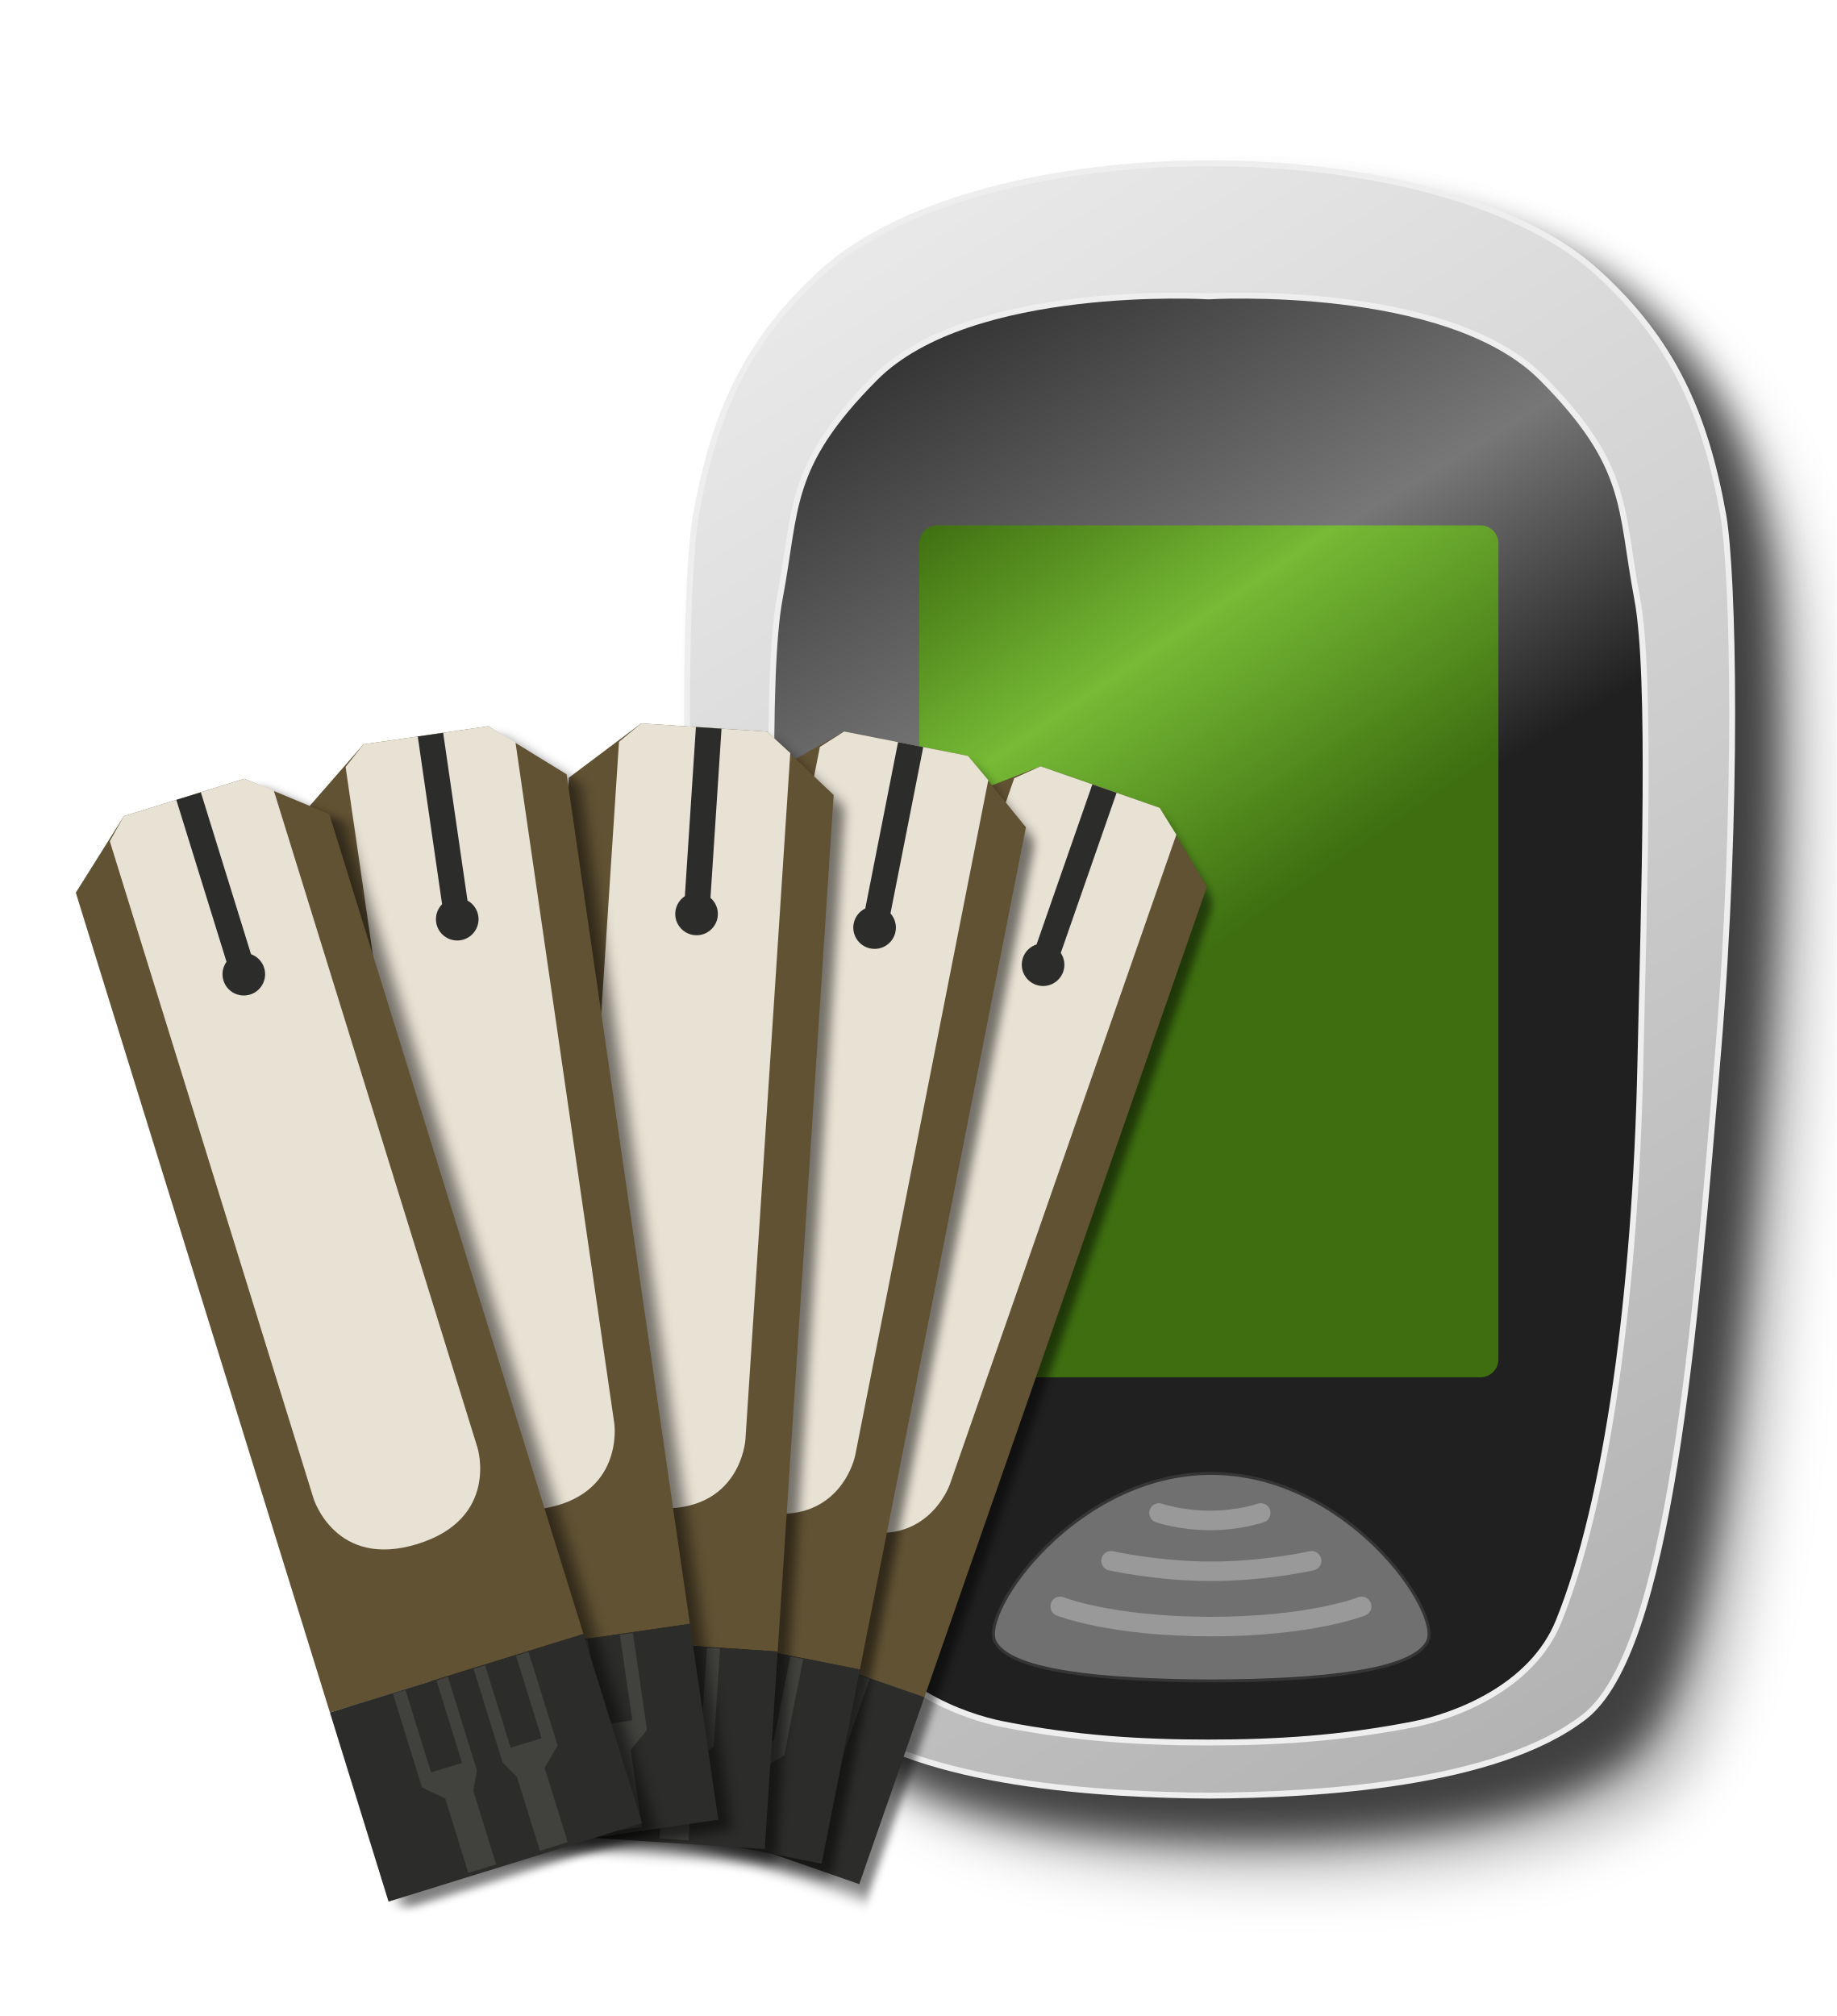
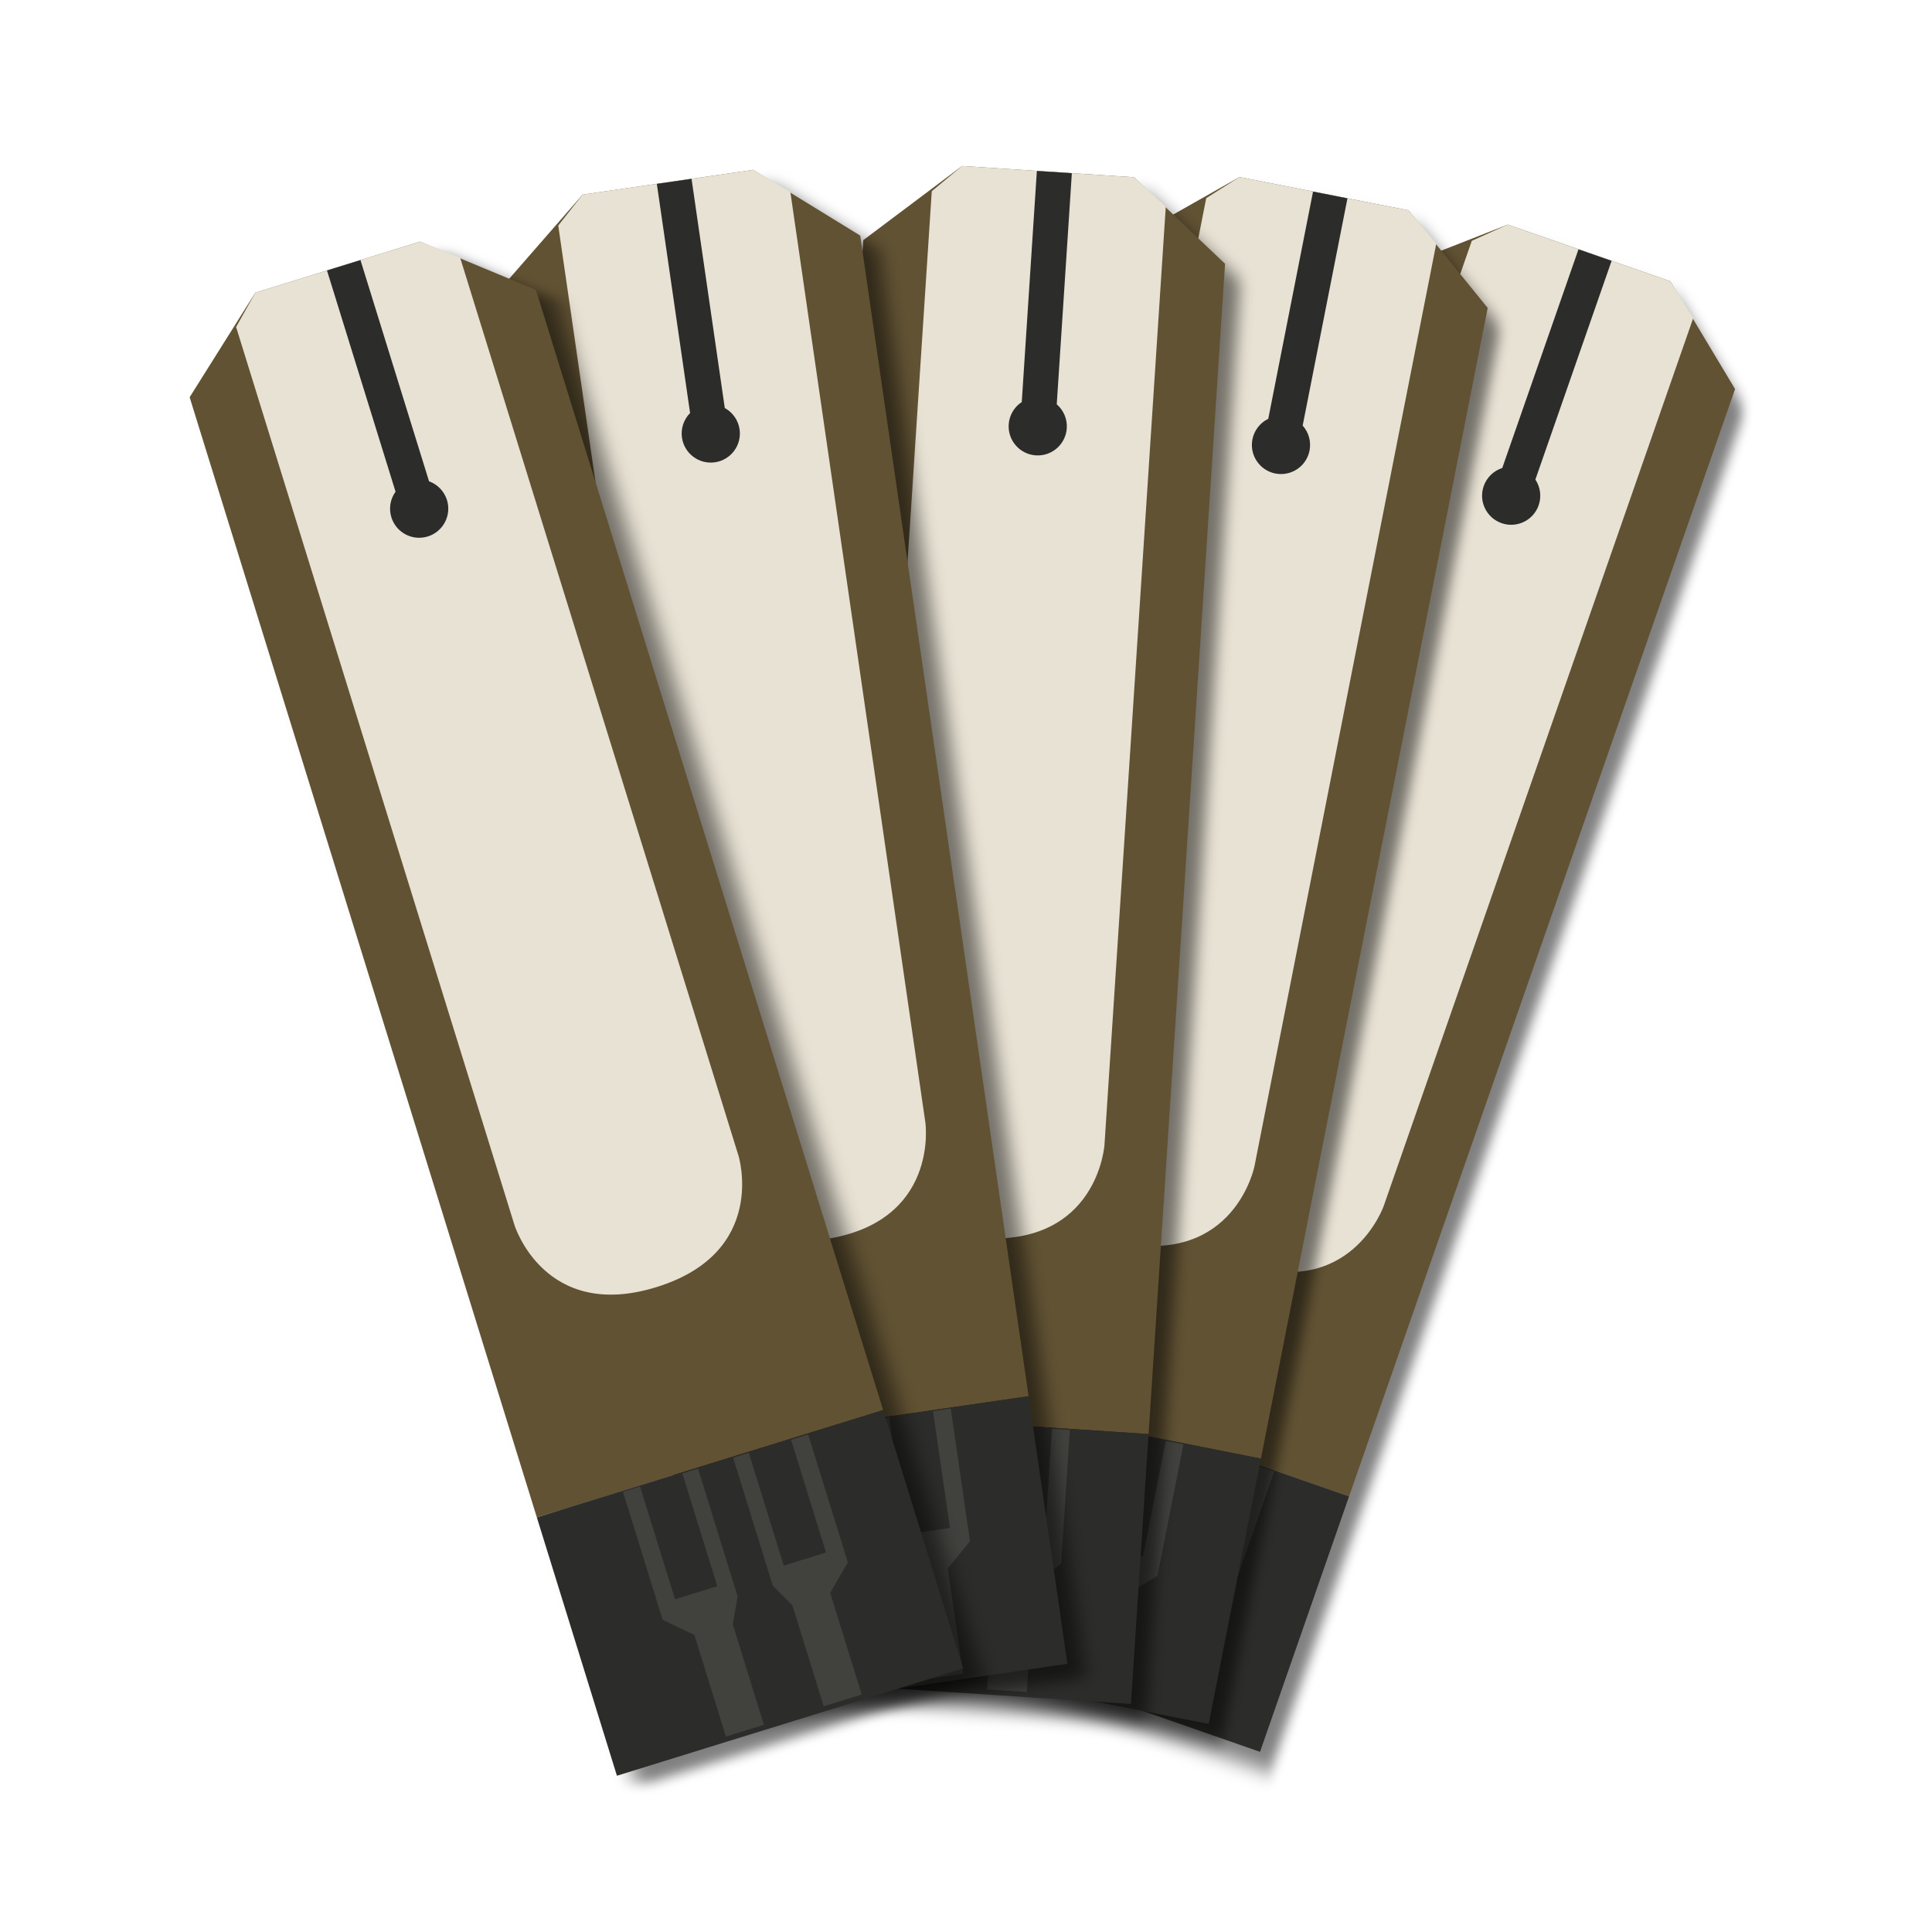
- <svg xmlns="http://www.w3.org/2000/svg" xmlns:xlink="http://www.w3.org/1999/xlink" width="55.626mm" height="61.058mm" viewBox="0 0 55.626 61.058" version="1.1" id="svg8">
+ <svg xmlns="http://www.w3.org/2000/svg" width="50mm" height="50mm" viewBox="0 0 50 50" version="1.1" id="svg8">
  <defs id="defs2">
-     <linearGradient id="linearGradient5222">
-       <stop style="stop-color:#3e6f10;stop-opacity:1" offset="0" id="stop5214" />
-       <stop id="stop5216" offset="0.5" style="stop-color:#3e6f10;stop-opacity:1" />
-       <stop style="stop-color:#76ba34;stop-opacity:1" offset="0.772" id="stop5218" />
-       <stop style="stop-color:#3f6f10;stop-opacity:1" offset="1" id="stop5220" />
-     </linearGradient>
-     <linearGradient id="linearGradient5190">
-       <stop id="stop5186" offset="0" style="stop-color:#202020;stop-opacity:1" />
-       <stop style="stop-color:#202020;stop-opacity:1" offset="0.539" id="stop5192" />
-       <stop id="stop5194" offset="0.709" style="stop-color:#777777;stop-opacity:1" />
-       <stop id="stop5188" offset="1" style="stop-color:#202020;stop-opacity:1" />
-     </linearGradient>
-     <linearGradient id="linearGradient5176">
-       <stop id="stop5172" offset="0" style="stop-color:#aeaeae;stop-opacity:1" />
-       <stop id="stop5174" offset="1" style="stop-color:#eeeeee;stop-opacity:1" />
-     </linearGradient>
    <filter style="color-interpolation-filters:sRGB" id="filter5394">
      <feFlood flood-opacity="0.498" flood-color="rgb(0,0,0)" result="flood" id="feFlood5384" />
      <feComposite in="flood" in2="SourceGraphic" operator="in" result="composite1" id="feComposite5386" />
      <feGaussianBlur in="composite1" stdDeviation="1" result="blur" id="feGaussianBlur5388" />
      <feOffset dx="2" dy="2" result="offset" id="feOffset5390" />
      <feComposite in="SourceGraphic" in2="offset" operator="over" result="fbSourceGraphic" id="feComposite5392" />
      <feColorMatrix result="fbSourceGraphicAlpha" in="fbSourceGraphic" values="0 0 0 -1 0 0 0 0 -1 0 0 0 0 -1 0 0 0 0 1 0" id="feColorMatrix5396" />
      <feFlood id="feFlood5398" flood-opacity="0.498" flood-color="rgb(0,0,0)" result="flood" in="fbSourceGraphic" />
      <feComposite in2="fbSourceGraphic" id="feComposite5400" in="flood" operator="in" result="composite1" />
      <feGaussianBlur id="feGaussianBlur5402" in="composite1" stdDeviation="1" result="blur" />
      <feOffset id="feOffset5404" dx="2" dy="2" result="offset" />
      <feComposite in2="offset" id="feComposite5406" in="fbSourceGraphic" operator="over" result="composite2" />
    </filter>
    <filter style="color-interpolation-filters:sRGB" id="filter5718">
      <feFlood flood-opacity="0.498" flood-color="rgb(0,0,0)" result="flood" id="feFlood5708" />
      <feComposite in="flood" in2="SourceGraphic" operator="in" result="composite1" id="feComposite5710" />
      <feGaussianBlur in="composite1" stdDeviation="1" result="blur" id="feGaussianBlur5712" />
      <feOffset dx="2" dy="2" result="offset" id="feOffset5714" />
      <feComposite in="SourceGraphic" in2="offset" operator="over" result="composite2" id="feComposite5716" />
    </filter>
    <filter style="color-interpolation-filters:sRGB" id="filter5880">
      <feFlood flood-opacity="0.498" flood-color="rgb(0,0,0)" result="flood" id="feFlood5870" />
      <feComposite in="flood" in2="SourceGraphic" operator="in" result="composite1" id="feComposite5872" />
      <feGaussianBlur in="composite1" stdDeviation="1" result="blur" id="feGaussianBlur5874" />
      <feOffset dx="2" dy="2" result="offset" id="feOffset5876" />
      <feComposite in="SourceGraphic" in2="offset" operator="over" result="composite2" id="feComposite5878" />
    </filter>
-     <linearGradient xlink:href="#linearGradient5176" id="linearGradient5921" gradientUnits="userSpaceOnUse" x1="169.807" y1="309.798" x2="116.252" y2="226.152" />
-     <linearGradient xlink:href="#linearGradient5176" id="linearGradient5923" gradientUnits="userSpaceOnUse" x1="169.807" y1="309.798" x2="116.252" y2="226.152" />
-     <linearGradient xlink:href="#linearGradient5190" id="linearGradient5925" gradientUnits="userSpaceOnUse" x1="165.375" y1="307.077" x2="120.569" y2="232.935" />
-     <linearGradient xlink:href="#linearGradient5190" id="linearGradient5927" gradientUnits="userSpaceOnUse" x1="165.375" y1="307.077" x2="120.569" y2="232.935" />
-     <linearGradient xlink:href="#linearGradient5222" id="linearGradient5929" gradientUnits="userSpaceOnUse" gradientTransform="translate(-12.54769,1121.266)" x1="234.104" y1="261.542" x2="136.077" y2="117.331" />
  </defs>
-   <g id="layer1" transform="translate(-185.7809,-388.4206)">
-     <g id="g6461" transform="matrix(0.7939914,0,0,0.7939914,55.02464,33.96231)">
-       <g id="g5919" transform="matrix(0.5380073,0,0,0.5380073,397.9195,200.3671)">
-         <g id="g5917" transform="matrix(0.4188246,0,0,0.4188246,-420.0774,-24.15192)">
-           <g transform="matrix(3.303658,0,0,3.303658,-299.8601,430.1588)" id="g5891" style="display:inline;fill:url(#linearGradient5923);fill-opacity:1;stroke:#eeeeee;stroke-width:0.303;stroke-miterlimit:4;stroke-dasharray:none;stroke-opacity:1;filter:url(#filter5394)">
-             <path id="path5889" d="m 123.837,305.77 c -4.392,-3.398 -5.675,-19.753 -6.871,-34.169 -1.03,-12.409 -0.791,-24.462 -0.249,-27.466 0.916,-5.079 2.549,-8.867 6.475,-12.419 4.086,-3.697 12.01,-5.563 19.838,-5.563 7.828,0 15.752,1.866 19.838,5.563 3.927,3.553 5.559,7.34 6.475,12.419 0.542,3.005 0.78,15.057 -0.249,27.466 -1.196,14.417 -2.479,30.771 -6.871,34.169 -4.513,3.491 -13.779,3.997 -19.193,4.028 -5.414,-0.031 -14.68,-0.537 -19.193,-4.028 z" style="fill:url(#linearGradient5921);fill-opacity:1;stroke:#eeeeee;stroke-width:0.303;stroke-linecap:butt;stroke-linejoin:miter;stroke-miterlimit:4;stroke-dasharray:none;stroke-opacity:1" />
-           </g>
-           <g transform="matrix(3.303658,0,0,3.303658,-299.8601,430.1588)" id="g5895" style="fill:url(#linearGradient5927);fill-opacity:1;stroke:#eeeeee;stroke-width:0.303;stroke-miterlimit:4;stroke-dasharray:none;stroke-opacity:1">
-             <path style="fill:url(#linearGradient5925);fill-opacity:1;stroke:#eeeeee;stroke-width:0.303;stroke-linecap:butt;stroke-linejoin:miter;stroke-miterlimit:4;stroke-dasharray:none;stroke-opacity:1" d="m 153.472,306.147 c 2.099,-0.409 6.06,-1.868 7.441,-5.271 2.532,-6.238 3.934,-17.054 4.186,-28.37 0.197,-8.85 0.578,-20.147 -0.155,-24.029 -0.89,-4.712 -0.383,-6.781 -4.883,-11.317 -4.872,-4.911 -17.089,-4.186 -17.089,-4.186 0,0 -12.217,-0.725 -17.089,4.186 -4.5,4.536 -3.994,6.606 -4.883,11.317 -0.733,3.882 -0.352,15.18 -0.155,24.029 0.251,11.317 1.653,22.132 4.186,28.37 1.381,3.403 5.343,4.862 7.441,5.271 3.709,0.723 6.986,0.93 10.5,0.93 3.514,0 6.791,-0.207 10.5,-0.93 z" id="path5893" />
-           </g>
-           <g transform="matrix(3.303658,0,0,3.303658,-299.8601,430.1588)" style="display:inline;fill:#707070;fill-opacity:1;stroke:#353535;stroke-width:0.151;stroke-miterlimit:4;stroke-dasharray:none;stroke-opacity:1" id="g5899">
-             <path style="fill:#707070;fill-opacity:1;stroke:#353535;stroke-width:0.151;stroke-linecap:butt;stroke-linejoin:miter;stroke-miterlimit:4;stroke-dasharray:none;stroke-opacity:1" d="m 154.192,301.912 c 0.787,-1.509 -4.122,-8.624 -11.077,-8.624 -6.954,0 -11.864,7.115 -11.077,8.624 0.787,1.509 5.386,1.987 11.077,2.01 5.691,-0.023 10.29,-0.501 11.077,-2.01 z" id="path5897" />
-           </g>
-           <rect style="display:inline;opacity:0.99;fill:url(#linearGradient5929);fill-opacity:1;stroke:none;stroke-width:3.519;stroke-linecap:round;stroke-linejoin:miter;stroke-miterlimit:4;stroke-dasharray:none;stroke-dashoffset:0;stroke-opacity:1" id="rect5901" width="98.027" height="144.211" x="123.529" y="1238.597" ry="3.036" />
-           <g transform="matrix(3.303658,0,0,3.303658,-299.8601,430.1588)" style="display:inline;fill:none;fill-opacity:1;stroke:#999999;stroke-opacity:1" id="g5915">
-             <g id="g5905" style="fill:none;fill-opacity:1;stroke:#999999;stroke-opacity:1">
-               <path style="fill:none;fill-opacity:1;stroke:#999999;stroke-width:1;stroke-linecap:round;stroke-linejoin:miter;stroke-miterlimit:4;stroke-dasharray:none;stroke-opacity:1" d="m 145.652,295.315 c 0,0 -1.101,0.383 -2.606,0.383 -1.505,0 -2.606,-0.383 -2.606,-0.383" id="path5903" />
-             </g>
-             <g id="g5909" style="fill:none;fill-opacity:1;stroke:#999999;stroke-opacity:1">
-               <path style="fill:none;fill-opacity:1;stroke:#999999;stroke-width:1;stroke-linecap:round;stroke-linejoin:miter;stroke-miterlimit:4;stroke-dasharray:none;stroke-opacity:1" d="m 148.256,297.766 c 0,0 -2.38,0.536 -5.139,0.536 -2.759,0 -5.139,-0.536 -5.139,-0.536" id="path5907" />
-             </g>
-             <g id="g5913" style="fill:none;fill-opacity:1;stroke:#999999;stroke-opacity:1">
-               <path id="path5911" d="m 135.377,300.102 c 0,0 2.58,1.034 7.722,1.034 5.143,0 7.722,-1.034 7.722,-1.034" style="fill:none;fill-opacity:1;stroke:#999999;stroke-width:1;stroke-linecap:round;stroke-linejoin:miter;stroke-miterlimit:4;stroke-dasharray:none;stroke-opacity:1" />
-             </g>
-           </g>
-         </g>
+   <g id="layer1" transform="translate(-185.7809,-399.4784)">
+     <g transform="matrix(0.2088711,0,0,0.2088711,59.36023,199.5909)" id="g5887">
+       <g transform="rotate(19.21749,86.23678,796.9756)" id="g5828" style="filter:url(#filter5880)">
+         <path style="fill:#615233;fill-opacity:1;stroke:none;stroke-width:0.265px;stroke-linecap:butt;stroke-linejoin:miter;stroke-opacity:1" d="m 814.561,742.024 h 21.357 l 11.954,9.966 v 145.308 h -44.921 V 751.991 Z" id="path5816" />
+         <path style="fill:#2c2c2a;fill-opacity:1;stroke:none;stroke-width:0.265px;stroke-linecap:butt;stroke-linejoin:miter;stroke-opacity:1" d="m 802.95,897.299 v 33.51 h 44.921 v -33.51" id="path5818" />
+         <path style="fill:#41413e;fill-opacity:1;stroke:none;stroke-width:0.265px;stroke-linecap:butt;stroke-linejoin:miter;stroke-opacity:1" d="m 814.08,897.431 v 16.599 l 3.204,2.958 v 13.186 h 4.929 v -13.063 l 1.602,-3.081 v -16.599 h -2.033 v 14.627 h -5.484 v -14.627 z" id="path5820" />
+         <path id="path5822" d="m 838.103,897.431 v 16.599 l -3.204,2.958 v 13.186 h -4.929 v -13.063 l -1.602,-3.081 v -16.599 h 2.033 v 14.627 h 5.484 v -14.627 z" style="fill:#41413e;fill-opacity:1;stroke:none;stroke-width:0.265px;stroke-linecap:butt;stroke-linejoin:miter;stroke-opacity:1" />
+         <path style="fill:#e8e2d4;fill-opacity:1;stroke:none;stroke-width:1px;stroke-linecap:butt;stroke-linejoin:miter;stroke-opacity:1" d="m 3078.654,2804.502 -13.359,12.705 v 440.359 c 0,0 -3e-4,47.373 54.91,47.373 54.91,0 54.91,-47.373 54.91,-47.373 V 2817.207 l -15.742,-12.705 z" transform="scale(0.2645833)" id="path5824" />
+         <path style="opacity:1;fill:#2c2c2a;fill-opacity:1;stroke:none;stroke-width:1.89;stroke-linecap:round;stroke-linejoin:round;stroke-miterlimit:4;stroke-dasharray:none;stroke-dashoffset:0;stroke-opacity:1" d="m 3113.783,2804.502 v 108.467 a 13.631,13.631 0 0 0 -5.422,10.865 13.631,13.631 0 0 0 13.631,13.633 13.631,13.631 0 0 0 13.633,-13.633 13.631,13.631 0 0 0 -5.422,-10.859 V 2804.502 Z" id="path5826" transform="scale(0.2645833)" />
      </g>
-       <g id="g5887" transform="matrix(0.2253307,0,0,0.2253307,25.89597,253.7464)">
-         <g style="filter:url(#filter5880)" id="g5828" transform="rotate(19.21749,86.23678,796.9756)">
-           <path id="path5816" d="m 814.561,742.024 h 21.357 l 11.954,9.966 v 145.308 h -44.921 V 751.991 Z" style="fill:#615233;fill-opacity:1;stroke:none;stroke-width:0.265px;stroke-linecap:butt;stroke-linejoin:miter;stroke-opacity:1" />
-           <path id="path5818" d="m 802.95,897.299 v 33.51 h 44.921 v -33.51" style="fill:#2c2c2a;fill-opacity:1;stroke:none;stroke-width:0.265px;stroke-linecap:butt;stroke-linejoin:miter;stroke-opacity:1" />
-           <path id="path5820" d="m 814.08,897.431 v 16.599 l 3.204,2.958 v 13.186 h 4.929 v -13.063 l 1.602,-3.081 v -16.599 h -2.033 v 14.627 h -5.484 v -14.627 z" style="fill:#41413e;fill-opacity:1;stroke:none;stroke-width:0.265px;stroke-linecap:butt;stroke-linejoin:miter;stroke-opacity:1" />
-           <path style="fill:#41413e;fill-opacity:1;stroke:none;stroke-width:0.265px;stroke-linecap:butt;stroke-linejoin:miter;stroke-opacity:1" d="m 838.103,897.431 v 16.599 l -3.204,2.958 v 13.186 h -4.929 v -13.063 l -1.602,-3.081 v -16.599 h 2.033 v 14.627 h 5.484 v -14.627 z" id="path5822" />
-           <path id="path5824" transform="scale(0.2645833)" d="m 3078.654,2804.502 -13.359,12.705 v 440.359 c 0,0 -3e-4,47.373 54.91,47.373 54.91,0 54.91,-47.373 54.91,-47.373 V 2817.207 l -15.742,-12.705 z" style="fill:#e8e2d4;fill-opacity:1;stroke:none;stroke-width:1px;stroke-linecap:butt;stroke-linejoin:miter;stroke-opacity:1" />
-           <path transform="scale(0.2645833)" id="path5826" d="m 3113.783,2804.502 v 108.467 a 13.631,13.631 0 0 0 -5.422,10.865 13.631,13.631 0 0 0 13.631,13.633 13.631,13.631 0 0 0 13.633,-13.633 13.631,13.631 0 0 0 -5.422,-10.859 V 2804.502 Z" style="opacity:1;fill:#2c2c2a;fill-opacity:1;stroke:none;stroke-width:1.89;stroke-linecap:round;stroke-linejoin:round;stroke-miterlimit:4;stroke-dasharray:none;stroke-dashoffset:0;stroke-opacity:1" />
-         </g>
-         <g style="filter:url(#filter5880)" id="g5842" transform="rotate(11.14798,-427.0342,574.9513)">
-           <path id="path5830" d="m 814.561,742.024 h 21.357 l 11.954,9.966 v 145.308 h -44.921 V 751.991 Z" style="fill:#615233;fill-opacity:1;stroke:none;stroke-width:0.265px;stroke-linecap:butt;stroke-linejoin:miter;stroke-opacity:1" />
-           <path id="path5832" d="m 802.95,897.299 v 33.51 h 44.921 v -33.51" style="fill:#2c2c2a;fill-opacity:1;stroke:none;stroke-width:0.265px;stroke-linecap:butt;stroke-linejoin:miter;stroke-opacity:1" />
-           <path id="path5834" d="m 814.08,897.431 v 16.599 l 3.204,2.958 v 13.186 h 4.929 v -13.063 l 1.602,-3.081 v -16.599 h -2.033 v 14.627 h -5.484 v -14.627 z" style="fill:#41413e;fill-opacity:1;stroke:none;stroke-width:0.265px;stroke-linecap:butt;stroke-linejoin:miter;stroke-opacity:1" />
-           <path style="fill:#41413e;fill-opacity:1;stroke:none;stroke-width:0.265px;stroke-linecap:butt;stroke-linejoin:miter;stroke-opacity:1" d="m 838.103,897.431 v 16.599 l -3.204,2.958 v 13.186 h -4.929 v -13.063 l -1.602,-3.081 v -16.599 h 2.033 v 14.627 h 5.484 v -14.627 z" id="path5836" />
-           <path id="path5838" transform="scale(0.2645833)" d="m 3078.654,2804.502 -13.359,12.705 v 440.359 c 0,0 -3e-4,47.373 54.91,47.373 54.91,0 54.91,-47.373 54.91,-47.373 V 2817.207 l -15.742,-12.705 z" style="fill:#e8e2d4;fill-opacity:1;stroke:none;stroke-width:1px;stroke-linecap:butt;stroke-linejoin:miter;stroke-opacity:1" />
-           <path transform="scale(0.2645833)" id="path5840" d="m 3113.783,2804.502 v 108.467 a 13.631,13.631 0 0 0 -5.422,10.865 13.631,13.631 0 0 0 13.631,13.633 13.631,13.631 0 0 0 13.633,-13.633 13.631,13.631 0 0 0 -5.422,-10.859 V 2804.502 Z" style="opacity:1;fill:#2c2c2a;fill-opacity:1;stroke:none;stroke-width:1.89;stroke-linecap:round;stroke-linejoin:round;stroke-miterlimit:4;stroke-dasharray:none;stroke-dashoffset:0;stroke-opacity:1" />
-         </g>
-         <g transform="rotate(3.738115,-2839.349,-520.8258)" id="g5856" style="filter:url(#filter5880)">
-           <path style="fill:#615233;fill-opacity:1;stroke:none;stroke-width:0.265px;stroke-linecap:butt;stroke-linejoin:miter;stroke-opacity:1" d="m 814.561,742.024 h 21.357 l 11.954,9.966 v 145.308 h -44.921 V 751.991 Z" id="path5844" />
-           <path style="fill:#2c2c2a;fill-opacity:1;stroke:none;stroke-width:0.265px;stroke-linecap:butt;stroke-linejoin:miter;stroke-opacity:1" d="m 802.95,897.299 v 33.51 h 44.921 v -33.51" id="path5846" />
-           <path style="fill:#41413e;fill-opacity:1;stroke:none;stroke-width:0.265px;stroke-linecap:butt;stroke-linejoin:miter;stroke-opacity:1" d="m 814.08,897.431 v 16.599 l 3.204,2.958 v 13.186 h 4.929 v -13.063 l 1.602,-3.081 v -16.599 h -2.033 v 14.627 h -5.484 v -14.627 z" id="path5848" />
-           <path id="path5850" d="m 838.103,897.431 v 16.599 l -3.204,2.958 v 13.186 h -4.929 v -13.063 l -1.602,-3.081 v -16.599 h 2.033 v 14.627 h 5.484 v -14.627 z" style="fill:#41413e;fill-opacity:1;stroke:none;stroke-width:0.265px;stroke-linecap:butt;stroke-linejoin:miter;stroke-opacity:1" />
-           <path style="fill:#e8e2d4;fill-opacity:1;stroke:none;stroke-width:1px;stroke-linecap:butt;stroke-linejoin:miter;stroke-opacity:1" d="m 3078.654,2804.502 -13.359,12.705 v 440.359 c 0,0 -3e-4,47.373 54.91,47.373 54.91,0 54.91,-47.373 54.91,-47.373 V 2817.207 l -15.742,-12.705 z" transform="scale(0.2645833)" id="path5852" />
-           <path style="opacity:1;fill:#2c2c2a;fill-opacity:1;stroke:none;stroke-width:1.89;stroke-linecap:round;stroke-linejoin:round;stroke-miterlimit:4;stroke-dasharray:none;stroke-dashoffset:0;stroke-opacity:1" d="m 3113.783,2804.502 v 108.467 a 13.631,13.631 0 0 0 -5.422,10.865 13.631,13.631 0 0 0 13.631,13.633 13.631,13.631 0 0 0 13.633,-13.633 13.631,13.631 0 0 0 -5.422,-10.859 V 2804.502 Z" id="path5854" transform="scale(0.2645833)" />
-         </g>
-         <g style="filter:url(#filter5880)" id="g5871" transform="rotate(-8.255435,2402.41,1811.563)">
-           <path id="path5859" d="m 814.561,742.024 h 21.357 l 11.954,9.966 v 145.308 h -44.921 V 751.991 Z" style="fill:#615233;fill-opacity:1;stroke:none;stroke-width:0.265px;stroke-linecap:butt;stroke-linejoin:miter;stroke-opacity:1" />
-           <path id="path5861" d="m 802.95,897.299 v 33.51 h 44.921 v -33.51" style="fill:#2c2c2a;fill-opacity:1;stroke:none;stroke-width:0.265px;stroke-linecap:butt;stroke-linejoin:miter;stroke-opacity:1" />
-           <path id="path5863" d="m 814.08,897.431 v 16.599 l 3.204,2.958 v 13.186 h 4.929 v -13.063 l 1.602,-3.081 v -16.599 h -2.033 v 14.627 h -5.484 v -14.627 z" style="fill:#41413e;fill-opacity:1;stroke:none;stroke-width:0.265px;stroke-linecap:butt;stroke-linejoin:miter;stroke-opacity:1" />
-           <path style="fill:#41413e;fill-opacity:1;stroke:none;stroke-width:0.265px;stroke-linecap:butt;stroke-linejoin:miter;stroke-opacity:1" d="m 838.103,897.431 v 16.599 l -3.204,2.958 v 13.186 h -4.929 v -13.063 l -1.602,-3.081 v -16.599 h 2.033 v 14.627 h 5.484 v -14.627 z" id="path5865" />
-           <path id="path5867" transform="scale(0.2645833)" d="m 3078.654,2804.502 -13.359,12.705 v 440.359 c 0,0 -3e-4,47.373 54.91,47.373 54.91,0 54.91,-47.373 54.91,-47.373 V 2817.207 l -15.742,-12.705 z" style="fill:#e8e2d4;fill-opacity:1;stroke:none;stroke-width:1px;stroke-linecap:butt;stroke-linejoin:miter;stroke-opacity:1" />
-           <path transform="scale(0.2645833)" id="path5869" d="m 3113.783,2804.502 v 108.467 a 13.631,13.631 0 0 0 -5.422,10.865 13.631,13.631 0 0 0 13.631,13.633 13.631,13.631 0 0 0 13.633,-13.633 13.631,13.631 0 0 0 -5.422,-10.859 V 2804.502 Z" style="opacity:1;fill:#2c2c2a;fill-opacity:1;stroke:none;stroke-width:1.89;stroke-linecap:round;stroke-linejoin:round;stroke-miterlimit:4;stroke-dasharray:none;stroke-dashoffset:0;stroke-opacity:1" />
-         </g>
-         <g transform="rotate(-17.22212,1555.225,1454.26)" id="g5885" style="filter:url(#filter5880)">
-           <path style="fill:#615233;fill-opacity:1;stroke:none;stroke-width:0.265px;stroke-linecap:butt;stroke-linejoin:miter;stroke-opacity:1" d="m 814.561,742.024 h 21.357 l 11.954,9.966 v 145.308 h -44.921 V 751.991 Z" id="path5873" />
-           <path style="fill:#2c2c2a;fill-opacity:1;stroke:none;stroke-width:0.265px;stroke-linecap:butt;stroke-linejoin:miter;stroke-opacity:1" d="m 802.95,897.299 v 33.51 h 44.921 v -33.51" id="path5875" />
-           <path style="fill:#41413e;fill-opacity:1;stroke:none;stroke-width:0.265px;stroke-linecap:butt;stroke-linejoin:miter;stroke-opacity:1" d="m 814.08,897.431 v 16.599 l 3.204,2.958 v 13.186 h 4.929 v -13.063 l 1.602,-3.081 v -16.599 h -2.033 v 14.627 h -5.484 v -14.627 z" id="path5877" />
-           <path id="path5879" d="m 838.103,897.431 v 16.599 l -3.204,2.958 v 13.186 h -4.929 v -13.063 l -1.602,-3.081 v -16.599 h 2.033 v 14.627 h 5.484 v -14.627 z" style="fill:#41413e;fill-opacity:1;stroke:none;stroke-width:0.265px;stroke-linecap:butt;stroke-linejoin:miter;stroke-opacity:1" />
-           <path style="fill:#e8e2d4;fill-opacity:1;stroke:none;stroke-width:1px;stroke-linecap:butt;stroke-linejoin:miter;stroke-opacity:1" d="m 3078.654,2804.502 -13.359,12.705 v 440.359 c 0,0 -3e-4,47.373 54.91,47.373 54.91,0 54.91,-47.373 54.91,-47.373 V 2817.207 l -15.742,-12.705 z" transform="scale(0.2645833)" id="path5881" />
-           <path style="opacity:1;fill:#2c2c2a;fill-opacity:1;stroke:none;stroke-width:1.89;stroke-linecap:round;stroke-linejoin:round;stroke-miterlimit:4;stroke-dasharray:none;stroke-dashoffset:0;stroke-opacity:1" d="m 3113.783,2804.502 v 108.467 a 13.631,13.631 0 0 0 -5.422,10.865 13.631,13.631 0 0 0 13.631,13.633 13.631,13.631 0 0 0 13.633,-13.633 13.631,13.631 0 0 0 -5.422,-10.859 V 2804.502 Z" id="path5883" transform="scale(0.2645833)" />
-         </g>
+       <g transform="rotate(11.14798,-427.0342,574.9513)" id="g5842" style="filter:url(#filter5880)">
+         <path style="fill:#615233;fill-opacity:1;stroke:none;stroke-width:0.265px;stroke-linecap:butt;stroke-linejoin:miter;stroke-opacity:1" d="m 814.561,742.024 h 21.357 l 11.954,9.966 v 145.308 h -44.921 V 751.991 Z" id="path5830" />
+         <path style="fill:#2c2c2a;fill-opacity:1;stroke:none;stroke-width:0.265px;stroke-linecap:butt;stroke-linejoin:miter;stroke-opacity:1" d="m 802.95,897.299 v 33.51 h 44.921 v -33.51" id="path5832" />
+         <path style="fill:#41413e;fill-opacity:1;stroke:none;stroke-width:0.265px;stroke-linecap:butt;stroke-linejoin:miter;stroke-opacity:1" d="m 814.08,897.431 v 16.599 l 3.204,2.958 v 13.186 h 4.929 v -13.063 l 1.602,-3.081 v -16.599 h -2.033 v 14.627 h -5.484 v -14.627 z" id="path5834" />
+         <path id="path5836" d="m 838.103,897.431 v 16.599 l -3.204,2.958 v 13.186 h -4.929 v -13.063 l -1.602,-3.081 v -16.599 h 2.033 v 14.627 h 5.484 v -14.627 z" style="fill:#41413e;fill-opacity:1;stroke:none;stroke-width:0.265px;stroke-linecap:butt;stroke-linejoin:miter;stroke-opacity:1" />
+         <path style="fill:#e8e2d4;fill-opacity:1;stroke:none;stroke-width:1px;stroke-linecap:butt;stroke-linejoin:miter;stroke-opacity:1" d="m 3078.654,2804.502 -13.359,12.705 v 440.359 c 0,0 -3e-4,47.373 54.91,47.373 54.91,0 54.91,-47.373 54.91,-47.373 V 2817.207 l -15.742,-12.705 z" transform="scale(0.2645833)" id="path5838" />
+         <path style="opacity:1;fill:#2c2c2a;fill-opacity:1;stroke:none;stroke-width:1.89;stroke-linecap:round;stroke-linejoin:round;stroke-miterlimit:4;stroke-dasharray:none;stroke-dashoffset:0;stroke-opacity:1" d="m 3113.783,2804.502 v 108.467 a 13.631,13.631 0 0 0 -5.422,10.865 13.631,13.631 0 0 0 13.631,13.633 13.631,13.631 0 0 0 13.633,-13.633 13.631,13.631 0 0 0 -5.422,-10.859 V 2804.502 Z" id="path5840" transform="scale(0.2645833)" />
+       </g>
+       <g style="filter:url(#filter5880)" id="g5856" transform="rotate(3.738115,-2839.349,-520.8258)">
+         <path id="path5844" d="m 814.561,742.024 h 21.357 l 11.954,9.966 v 145.308 h -44.921 V 751.991 Z" style="fill:#615233;fill-opacity:1;stroke:none;stroke-width:0.265px;stroke-linecap:butt;stroke-linejoin:miter;stroke-opacity:1" />
+         <path id="path5846" d="m 802.95,897.299 v 33.51 h 44.921 v -33.51" style="fill:#2c2c2a;fill-opacity:1;stroke:none;stroke-width:0.265px;stroke-linecap:butt;stroke-linejoin:miter;stroke-opacity:1" />
+         <path id="path5848" d="m 814.08,897.431 v 16.599 l 3.204,2.958 v 13.186 h 4.929 v -13.063 l 1.602,-3.081 v -16.599 h -2.033 v 14.627 h -5.484 v -14.627 z" style="fill:#41413e;fill-opacity:1;stroke:none;stroke-width:0.265px;stroke-linecap:butt;stroke-linejoin:miter;stroke-opacity:1" />
+         <path style="fill:#41413e;fill-opacity:1;stroke:none;stroke-width:0.265px;stroke-linecap:butt;stroke-linejoin:miter;stroke-opacity:1" d="m 838.103,897.431 v 16.599 l -3.204,2.958 v 13.186 h -4.929 v -13.063 l -1.602,-3.081 v -16.599 h 2.033 v 14.627 h 5.484 v -14.627 z" id="path5850" />
+         <path id="path5852" transform="scale(0.2645833)" d="m 3078.654,2804.502 -13.359,12.705 v 440.359 c 0,0 -3e-4,47.373 54.91,47.373 54.91,0 54.91,-47.373 54.91,-47.373 V 2817.207 l -15.742,-12.705 z" style="fill:#e8e2d4;fill-opacity:1;stroke:none;stroke-width:1px;stroke-linecap:butt;stroke-linejoin:miter;stroke-opacity:1" />
+         <path transform="scale(0.2645833)" id="path5854" d="m 3113.783,2804.502 v 108.467 a 13.631,13.631 0 0 0 -5.422,10.865 13.631,13.631 0 0 0 13.631,13.633 13.631,13.631 0 0 0 13.633,-13.633 13.631,13.631 0 0 0 -5.422,-10.859 V 2804.502 Z" style="opacity:1;fill:#2c2c2a;fill-opacity:1;stroke:none;stroke-width:1.89;stroke-linecap:round;stroke-linejoin:round;stroke-miterlimit:4;stroke-dasharray:none;stroke-dashoffset:0;stroke-opacity:1" />
+       </g>
+       <g transform="rotate(-8.255435,2402.41,1811.563)" id="g5871" style="filter:url(#filter5880)">
+         <path style="fill:#615233;fill-opacity:1;stroke:none;stroke-width:0.265px;stroke-linecap:butt;stroke-linejoin:miter;stroke-opacity:1" d="m 814.561,742.024 h 21.357 l 11.954,9.966 v 145.308 h -44.921 V 751.991 Z" id="path5859" />
+         <path style="fill:#2c2c2a;fill-opacity:1;stroke:none;stroke-width:0.265px;stroke-linecap:butt;stroke-linejoin:miter;stroke-opacity:1" d="m 802.95,897.299 v 33.51 h 44.921 v -33.51" id="path5861" />
+         <path style="fill:#41413e;fill-opacity:1;stroke:none;stroke-width:0.265px;stroke-linecap:butt;stroke-linejoin:miter;stroke-opacity:1" d="m 814.08,897.431 v 16.599 l 3.204,2.958 v 13.186 h 4.929 v -13.063 l 1.602,-3.081 v -16.599 h -2.033 v 14.627 h -5.484 v -14.627 z" id="path5863" />
+         <path id="path5865" d="m 838.103,897.431 v 16.599 l -3.204,2.958 v 13.186 h -4.929 v -13.063 l -1.602,-3.081 v -16.599 h 2.033 v 14.627 h 5.484 v -14.627 z" style="fill:#41413e;fill-opacity:1;stroke:none;stroke-width:0.265px;stroke-linecap:butt;stroke-linejoin:miter;stroke-opacity:1" />
+         <path style="fill:#e8e2d4;fill-opacity:1;stroke:none;stroke-width:1px;stroke-linecap:butt;stroke-linejoin:miter;stroke-opacity:1" d="m 3078.654,2804.502 -13.359,12.705 v 440.359 c 0,0 -3e-4,47.373 54.91,47.373 54.91,0 54.91,-47.373 54.91,-47.373 V 2817.207 l -15.742,-12.705 z" transform="scale(0.2645833)" id="path5867" />
+         <path style="opacity:1;fill:#2c2c2a;fill-opacity:1;stroke:none;stroke-width:1.89;stroke-linecap:round;stroke-linejoin:round;stroke-miterlimit:4;stroke-dasharray:none;stroke-dashoffset:0;stroke-opacity:1" d="m 3113.783,2804.502 v 108.467 a 13.631,13.631 0 0 0 -5.422,10.865 13.631,13.631 0 0 0 13.631,13.633 13.631,13.631 0 0 0 13.633,-13.633 13.631,13.631 0 0 0 -5.422,-10.859 V 2804.502 Z" id="path5869" transform="scale(0.2645833)" />
+       </g>
+       <g style="filter:url(#filter5880)" id="g5885" transform="rotate(-17.22212,1555.225,1454.26)">
+         <path id="path5873" d="m 814.561,742.024 h 21.357 l 11.954,9.966 v 145.308 h -44.921 V 751.991 Z" style="fill:#615233;fill-opacity:1;stroke:none;stroke-width:0.265px;stroke-linecap:butt;stroke-linejoin:miter;stroke-opacity:1" />
+         <path id="path5875" d="m 802.95,897.299 v 33.51 h 44.921 v -33.51" style="fill:#2c2c2a;fill-opacity:1;stroke:none;stroke-width:0.265px;stroke-linecap:butt;stroke-linejoin:miter;stroke-opacity:1" />
+         <path id="path5877" d="m 814.08,897.431 v 16.599 l 3.204,2.958 v 13.186 h 4.929 v -13.063 l 1.602,-3.081 v -16.599 h -2.033 v 14.627 h -5.484 v -14.627 z" style="fill:#41413e;fill-opacity:1;stroke:none;stroke-width:0.265px;stroke-linecap:butt;stroke-linejoin:miter;stroke-opacity:1" />
+         <path style="fill:#41413e;fill-opacity:1;stroke:none;stroke-width:0.265px;stroke-linecap:butt;stroke-linejoin:miter;stroke-opacity:1" d="m 838.103,897.431 v 16.599 l -3.204,2.958 v 13.186 h -4.929 v -13.063 l -1.602,-3.081 v -16.599 h 2.033 v 14.627 h 5.484 v -14.627 z" id="path5879" />
+         <path id="path5881" transform="scale(0.2645833)" d="m 3078.654,2804.502 -13.359,12.705 v 440.359 c 0,0 -3e-4,47.373 54.91,47.373 54.91,0 54.91,-47.373 54.91,-47.373 V 2817.207 l -15.742,-12.705 z" style="fill:#e8e2d4;fill-opacity:1;stroke:none;stroke-width:1px;stroke-linecap:butt;stroke-linejoin:miter;stroke-opacity:1" />
+         <path transform="scale(0.2645833)" id="path5883" d="m 3113.783,2804.502 v 108.467 a 13.631,13.631 0 0 0 -5.422,10.865 13.631,13.631 0 0 0 13.631,13.633 13.631,13.631 0 0 0 13.633,-13.633 13.631,13.631 0 0 0 -5.422,-10.859 V 2804.502 Z" style="opacity:1;fill:#2c2c2a;fill-opacity:1;stroke:none;stroke-width:1.89;stroke-linecap:round;stroke-linejoin:round;stroke-miterlimit:4;stroke-dasharray:none;stroke-dashoffset:0;stroke-opacity:1" />
      </g>
    </g>
  </g>
-   <g id="layer3" style="display:inline" transform="translate(-185.7809,-388.4206)" />
+   <g id="layer3" style="display:inline" transform="translate(-185.7809,-399.4784)" />
</svg>
